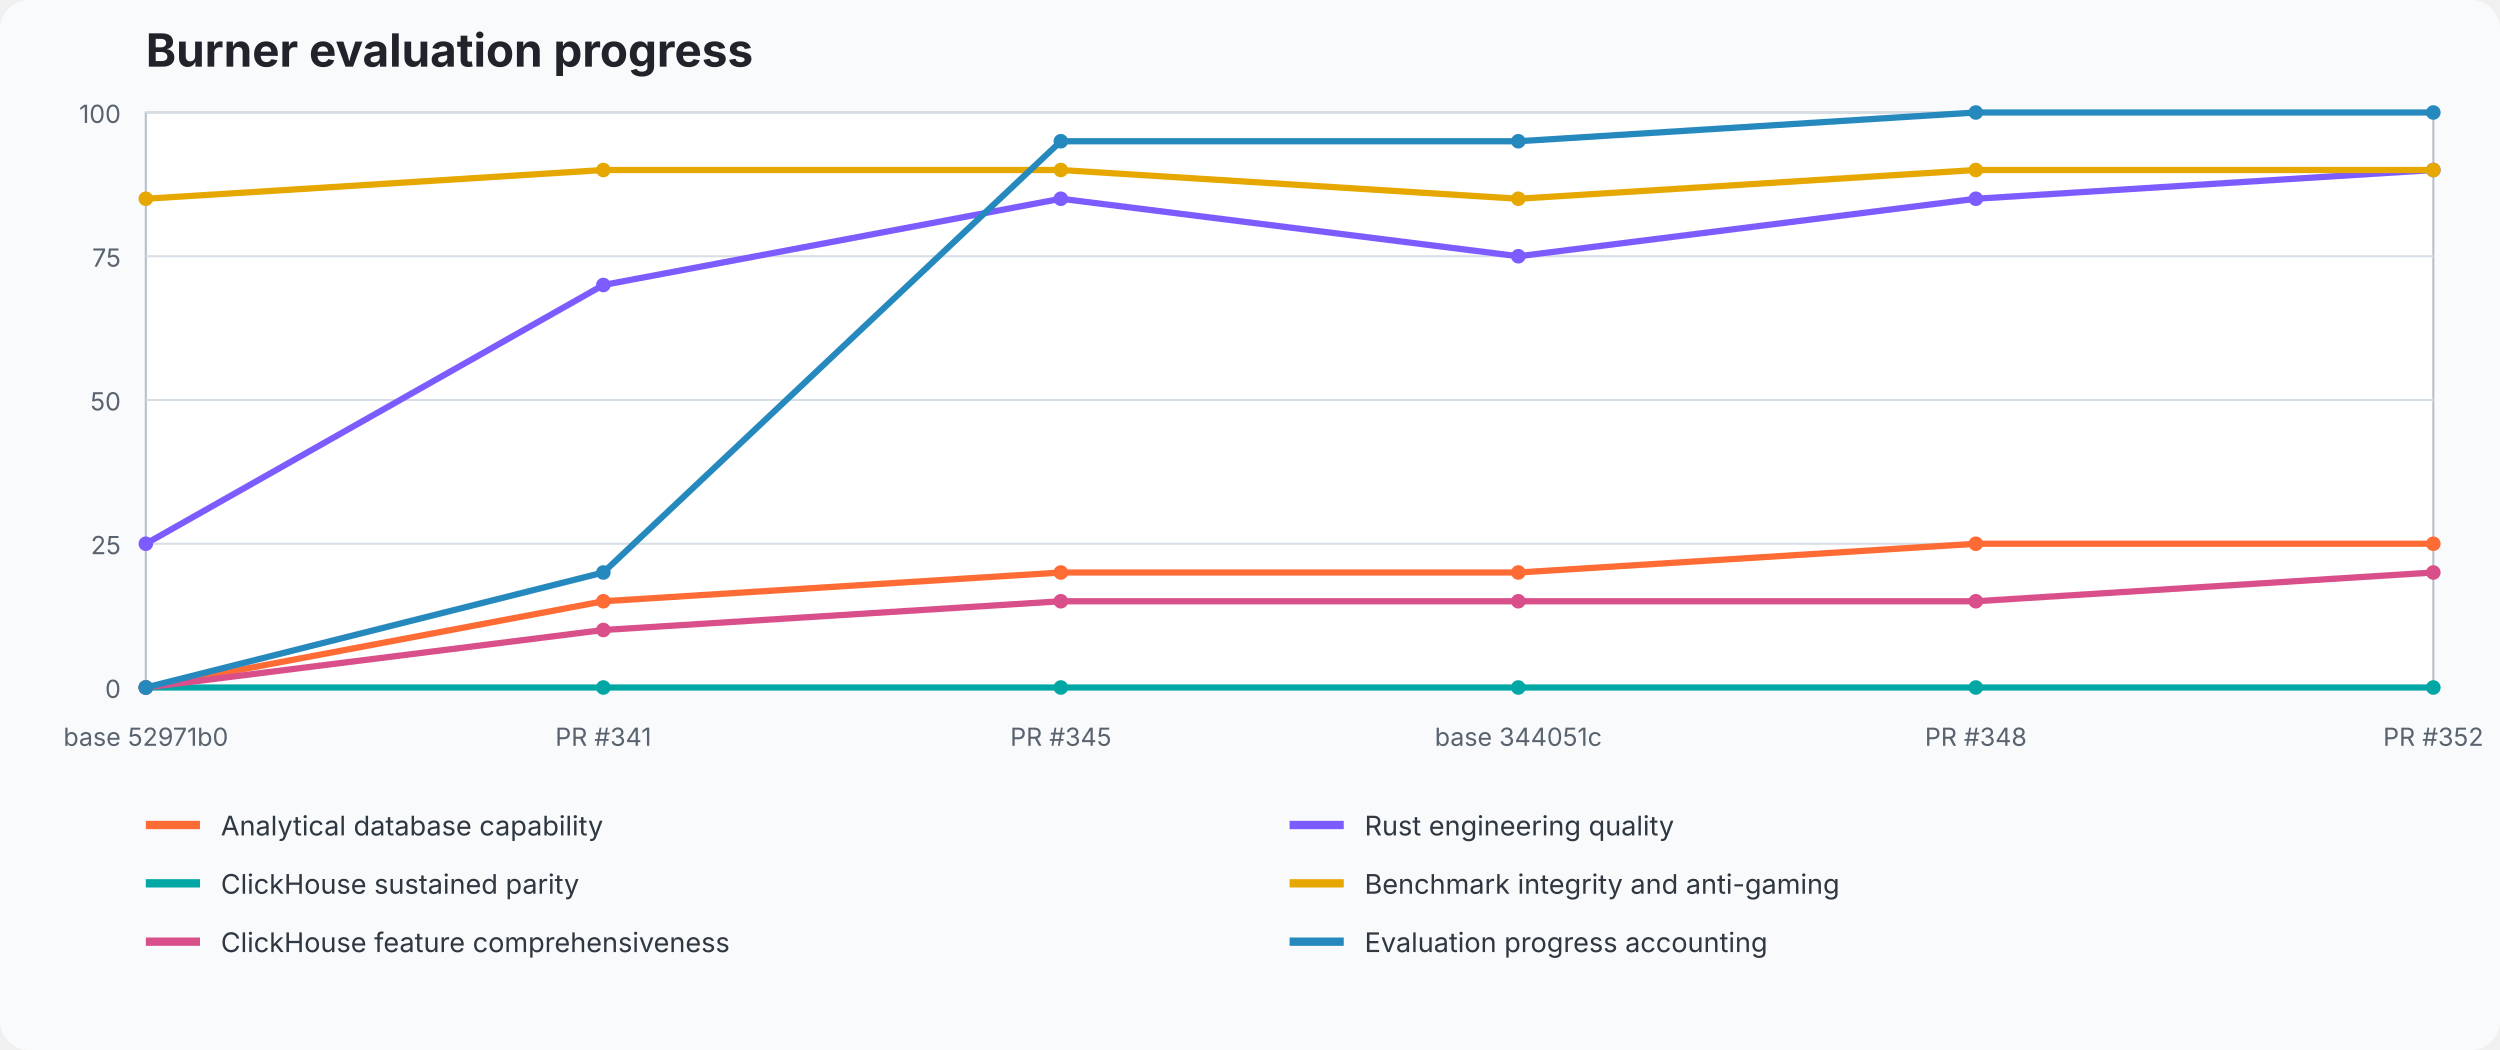
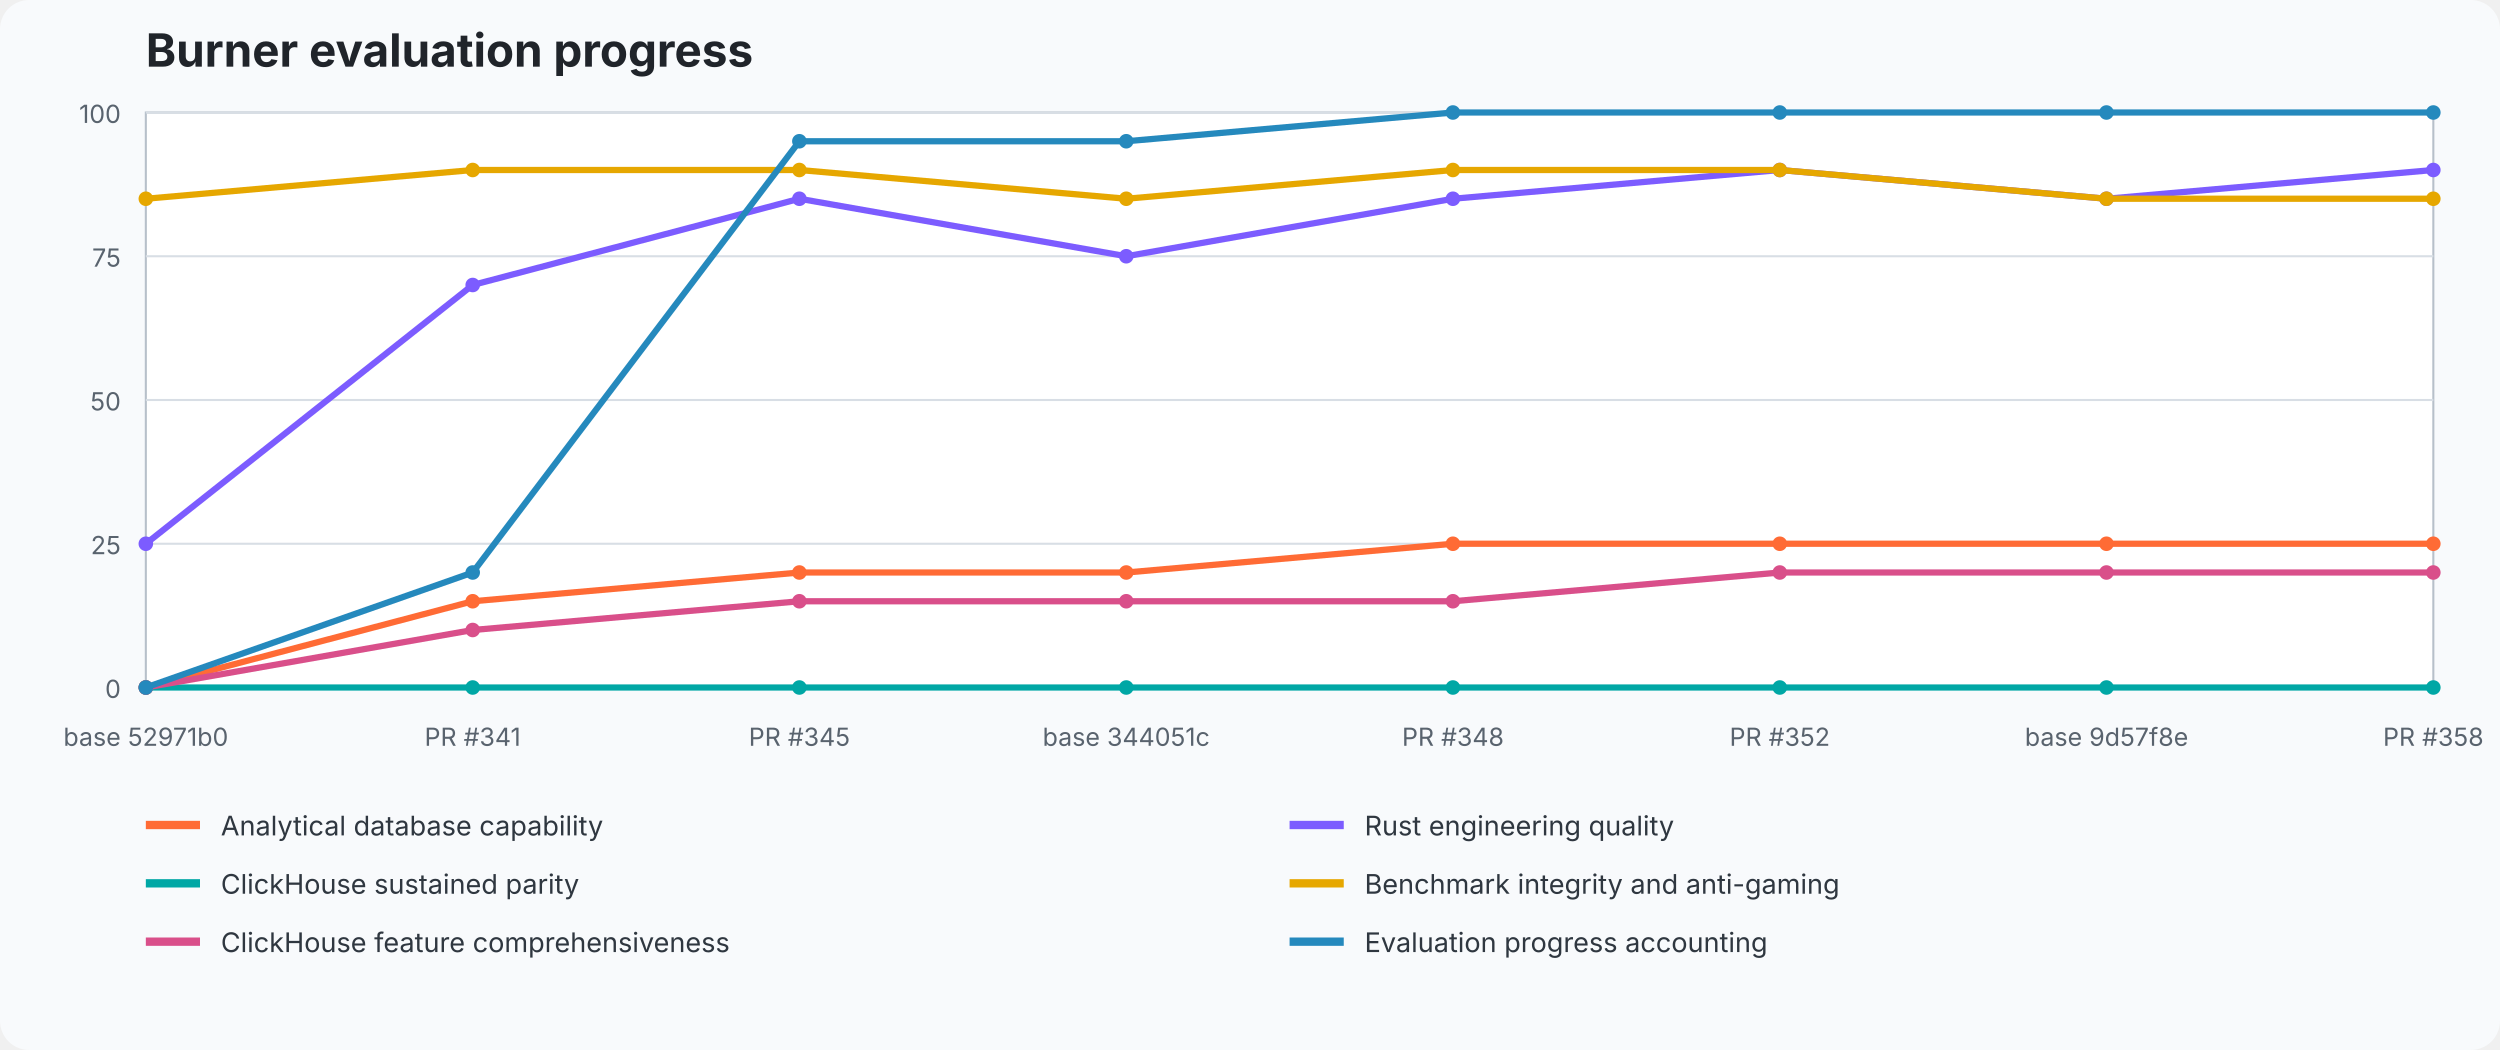
<svg xmlns="http://www.w3.org/2000/svg" width="1200" height="504" viewBox="0 0 1200 504" role="img" aria-labelledby="title desc">
  <style>text{font-family:ui-sans-serif,system-ui,-apple-system,BlinkMacSystemFont,"Segoe UI",sans-serif}.title{font-size:22px;font-weight:700;fill:#20242a}.axis{font-size:12px;fill:#59636e}.legend{font-size:13px;fill:#2f3740}.grid{stroke:#d8dee5;stroke-width:1}.plot{fill:#fff;stroke:#b7c0ca}</style>
  <rect width="100%" height="100%" fill="#f8fafc" rx="14" />
  <text x="70" y="32" class="title">Burner evaluation progress</text>
  <rect x="70" y="54" width="1098" height="276" class="plot" />
  <line x1="70" y1="330" x2="1168" y2="330" class="grid" />
  <text x="58" y="335" text-anchor="end" class="axis">0</text>
  <line x1="70" y1="261" x2="1168" y2="261" class="grid" />
  <text x="58" y="266" text-anchor="end" class="axis">25</text>
  <line x1="70" y1="192" x2="1168" y2="192" class="grid" />
  <text x="58" y="197" text-anchor="end" class="axis">50</text>
  <line x1="70" y1="123" x2="1168" y2="123" class="grid" />
  <text x="58" y="128" text-anchor="end" class="axis">75</text>
  <line x1="70" y1="54" x2="1168" y2="54" class="grid" />
  <text x="58" y="59" text-anchor="end" class="axis">100</text>
-   <polyline points="70.0,330.0 289.6,288.6 509.2,274.8 728.8,274.8 948.4,261.0 1168.0,261.0" fill="none" stroke="#ff6b35" stroke-width="3" stroke-linejoin="round" stroke-linecap="round" />
+   <polyline points="70.0,330.0 226.9,288.6 383.7,274.8 540.6,274.8 697.4,261.0 854.3,261.0 1011.1,261.0 1168.0,261.0" fill="none" stroke="#ff6b35" stroke-width="3" stroke-linejoin="round" stroke-linecap="round" />
  <circle cx="70.0" cy="330.0" r="3.5" fill="#ff6b35" />
-   <circle cx="289.6" cy="288.6" r="3.5" fill="#ff6b35" />
-   <circle cx="509.2" cy="274.8" r="3.5" fill="#ff6b35" />
-   <circle cx="728.8" cy="274.8" r="3.5" fill="#ff6b35" />
-   <circle cx="948.4" cy="261.0" r="3.5" fill="#ff6b35" />
+   <circle cx="226.9" cy="288.6" r="3.5" fill="#ff6b35" />
+   <circle cx="383.7" cy="274.8" r="3.5" fill="#ff6b35" />
+   <circle cx="540.6" cy="274.8" r="3.5" fill="#ff6b35" />
+   <circle cx="697.4" cy="261.0" r="3.5" fill="#ff6b35" />
+   <circle cx="854.3" cy="261.0" r="3.5" fill="#ff6b35" />
+   <circle cx="1011.1" cy="261.0" r="3.5" fill="#ff6b35" />
  <circle cx="1168.0" cy="261.0" r="3.5" fill="#ff6b35" />
-   <polyline points="70.0,261.0 289.6,136.8 509.2,95.4 728.8,123.0 948.4,95.4 1168.0,81.6" fill="none" stroke="#7c5cff" stroke-width="3" stroke-linejoin="round" stroke-linecap="round" />
+   <polyline points="70.0,261.0 226.9,136.8 383.7,95.4 540.6,123.0 697.4,95.4 854.3,81.6 1011.1,95.4 1168.0,81.6" fill="none" stroke="#7c5cff" stroke-width="3" stroke-linejoin="round" stroke-linecap="round" />
  <circle cx="70.0" cy="261.0" r="3.5" fill="#7c5cff" />
-   <circle cx="289.6" cy="136.8" r="3.5" fill="#7c5cff" />
-   <circle cx="509.2" cy="95.4" r="3.5" fill="#7c5cff" />
-   <circle cx="728.8" cy="123.0" r="3.5" fill="#7c5cff" />
-   <circle cx="948.4" cy="95.4" r="3.5" fill="#7c5cff" />
+   <circle cx="226.9" cy="136.8" r="3.5" fill="#7c5cff" />
+   <circle cx="383.7" cy="95.4" r="3.5" fill="#7c5cff" />
+   <circle cx="540.6" cy="123.0" r="3.5" fill="#7c5cff" />
+   <circle cx="697.4" cy="95.4" r="3.5" fill="#7c5cff" />
+   <circle cx="854.3" cy="81.6" r="3.5" fill="#7c5cff" />
+   <circle cx="1011.1" cy="95.4" r="3.5" fill="#7c5cff" />
  <circle cx="1168.0" cy="81.6" r="3.5" fill="#7c5cff" />
-   <polyline points="70.0,330.0 289.6,330.0 509.2,330.0 728.8,330.0 948.4,330.0 1168.0,330.0" fill="none" stroke="#00a7a5" stroke-width="3" stroke-linejoin="round" stroke-linecap="round" />
+   <polyline points="70.0,330.0 226.9,330.0 383.7,330.0 540.6,330.0 697.4,330.0 854.3,330.0 1011.1,330.0 1168.0,330.0" fill="none" stroke="#00a7a5" stroke-width="3" stroke-linejoin="round" stroke-linecap="round" />
  <circle cx="70.0" cy="330.0" r="3.5" fill="#00a7a5" />
-   <circle cx="289.6" cy="330.0" r="3.5" fill="#00a7a5" />
-   <circle cx="509.2" cy="330.0" r="3.5" fill="#00a7a5" />
-   <circle cx="728.8" cy="330.0" r="3.5" fill="#00a7a5" />
-   <circle cx="948.4" cy="330.0" r="3.5" fill="#00a7a5" />
+   <circle cx="226.9" cy="330.0" r="3.5" fill="#00a7a5" />
+   <circle cx="383.7" cy="330.0" r="3.5" fill="#00a7a5" />
+   <circle cx="540.6" cy="330.0" r="3.5" fill="#00a7a5" />
+   <circle cx="697.4" cy="330.0" r="3.5" fill="#00a7a5" />
+   <circle cx="854.3" cy="330.0" r="3.5" fill="#00a7a5" />
+   <circle cx="1011.1" cy="330.0" r="3.5" fill="#00a7a5" />
  <circle cx="1168.0" cy="330.0" r="3.5" fill="#00a7a5" />
-   <polyline points="70.0,95.4 289.6,81.6 509.2,81.6 728.8,95.4 948.4,81.6 1168.0,81.6" fill="none" stroke="#e6a700" stroke-width="3" stroke-linejoin="round" stroke-linecap="round" />
+   <polyline points="70.0,95.4 226.9,81.6 383.7,81.6 540.6,95.4 697.4,81.6 854.3,81.6 1011.1,95.4 1168.0,95.4" fill="none" stroke="#e6a700" stroke-width="3" stroke-linejoin="round" stroke-linecap="round" />
  <circle cx="70.0" cy="95.4" r="3.5" fill="#e6a700" />
-   <circle cx="289.6" cy="81.6" r="3.5" fill="#e6a700" />
-   <circle cx="509.2" cy="81.6" r="3.5" fill="#e6a700" />
-   <circle cx="728.8" cy="95.4" r="3.5" fill="#e6a700" />
-   <circle cx="948.4" cy="81.6" r="3.5" fill="#e6a700" />
-   <circle cx="1168.0" cy="81.6" r="3.5" fill="#e6a700" />
-   <polyline points="70.0,330.0 289.6,302.4 509.2,288.6 728.8,288.6 948.4,288.6 1168.0,274.8" fill="none" stroke="#d94f8a" stroke-width="3" stroke-linejoin="round" stroke-linecap="round" />
+   <circle cx="226.9" cy="81.6" r="3.5" fill="#e6a700" />
+   <circle cx="383.7" cy="81.6" r="3.5" fill="#e6a700" />
+   <circle cx="540.6" cy="95.4" r="3.5" fill="#e6a700" />
+   <circle cx="697.4" cy="81.6" r="3.5" fill="#e6a700" />
+   <circle cx="854.3" cy="81.6" r="3.5" fill="#e6a700" />
+   <circle cx="1011.1" cy="95.4" r="3.5" fill="#e6a700" />
+   <circle cx="1168.0" cy="95.4" r="3.5" fill="#e6a700" />
+   <polyline points="70.0,330.0 226.9,302.4 383.7,288.6 540.6,288.6 697.4,288.6 854.3,274.8 1011.1,274.8 1168.0,274.8" fill="none" stroke="#d94f8a" stroke-width="3" stroke-linejoin="round" stroke-linecap="round" />
  <circle cx="70.0" cy="330.0" r="3.5" fill="#d94f8a" />
-   <circle cx="289.6" cy="302.4" r="3.5" fill="#d94f8a" />
-   <circle cx="509.2" cy="288.6" r="3.5" fill="#d94f8a" />
-   <circle cx="728.8" cy="288.6" r="3.5" fill="#d94f8a" />
-   <circle cx="948.4" cy="288.6" r="3.5" fill="#d94f8a" />
+   <circle cx="226.9" cy="302.4" r="3.5" fill="#d94f8a" />
+   <circle cx="383.7" cy="288.6" r="3.5" fill="#d94f8a" />
+   <circle cx="540.6" cy="288.6" r="3.5" fill="#d94f8a" />
+   <circle cx="697.4" cy="288.6" r="3.5" fill="#d94f8a" />
+   <circle cx="854.3" cy="274.8" r="3.5" fill="#d94f8a" />
+   <circle cx="1011.1" cy="274.8" r="3.5" fill="#d94f8a" />
  <circle cx="1168.0" cy="274.8" r="3.5" fill="#d94f8a" />
-   <polyline points="70.0,330.0 289.6,274.8 509.2,67.8 728.8,67.8 948.4,54.0 1168.0,54.0" fill="none" stroke="#2589bd" stroke-width="3" stroke-linejoin="round" stroke-linecap="round" />
+   <polyline points="70.0,330.0 226.9,274.8 383.7,67.8 540.6,67.8 697.4,54.0 854.3,54.0 1011.1,54.0 1168.0,54.0" fill="none" stroke="#2589bd" stroke-width="3" stroke-linejoin="round" stroke-linecap="round" />
  <circle cx="70.0" cy="330.0" r="3.5" fill="#2589bd" />
-   <circle cx="289.6" cy="274.8" r="3.5" fill="#2589bd" />
-   <circle cx="509.2" cy="67.8" r="3.5" fill="#2589bd" />
-   <circle cx="728.8" cy="67.8" r="3.5" fill="#2589bd" />
-   <circle cx="948.4" cy="54.0" r="3.5" fill="#2589bd" />
+   <circle cx="226.9" cy="274.8" r="3.5" fill="#2589bd" />
+   <circle cx="383.7" cy="67.8" r="3.5" fill="#2589bd" />
+   <circle cx="540.6" cy="67.8" r="3.5" fill="#2589bd" />
+   <circle cx="697.4" cy="54.0" r="3.5" fill="#2589bd" />
+   <circle cx="854.3" cy="54.0" r="3.5" fill="#2589bd" />
+   <circle cx="1011.1" cy="54.0" r="3.5" fill="#2589bd" />
  <circle cx="1168.0" cy="54.0" r="3.5" fill="#2589bd" />
  <text x="70" y="358" text-anchor="middle" class="axis">base 52971b0</text>
-   <text x="289.6" y="358" text-anchor="middle" class="axis">PR #341</text>
-   <text x="509.2" y="358" text-anchor="middle" class="axis">PR #345</text>
-   <text x="728.8" y="358" text-anchor="middle" class="axis">base 344051c</text>
-   <text x="948.4" y="358" text-anchor="middle" class="axis">PR #348</text>
-   <text x="1168" y="358" text-anchor="middle" class="axis">PR #352</text>
+   <text x="226.857" y="358" text-anchor="middle" class="axis">PR #341</text>
+   <text x="383.714" y="358" text-anchor="middle" class="axis">PR #345</text>
+   <text x="540.571" y="358" text-anchor="middle" class="axis">base 344051c</text>
+   <text x="697.429" y="358" text-anchor="middle" class="axis">PR #348</text>
+   <text x="854.286" y="358" text-anchor="middle" class="axis">PR #352</text>
+   <text x="1011.143" y="358" text-anchor="middle" class="axis">base 9d57f8e</text>
+   <text x="1168" y="358" text-anchor="middle" class="axis">PR #358</text>
  <line x1="70" y1="396" x2="96" y2="396" stroke="#ff6b35" stroke-width="4" />
  <text x="106" y="401" class="legend">Analytical database capability</text>
  <line x1="619" y1="396" x2="645" y2="396" stroke="#7c5cff" stroke-width="4" />
  <text x="655" y="401" class="legend">Rust engineering quality</text>
  <line x1="70" y1="424" x2="96" y2="424" stroke="#00a7a5" stroke-width="4" />
  <text x="106" y="429" class="legend">ClickHouse sustained parity</text>
  <line x1="619" y1="424" x2="645" y2="424" stroke="#e6a700" stroke-width="4" />
  <text x="655" y="429" class="legend">Benchmark integrity and anti-gaming</text>
  <line x1="70" y1="452" x2="96" y2="452" stroke="#d94f8a" stroke-width="4" />
  <text x="106" y="457" class="legend">ClickHouse feature comprehensiveness</text>
  <line x1="619" y1="452" x2="645" y2="452" stroke="#2589bd" stroke-width="4" />
  <text x="655" y="457" class="legend">Evaluation progress accounting</text>
</svg>
